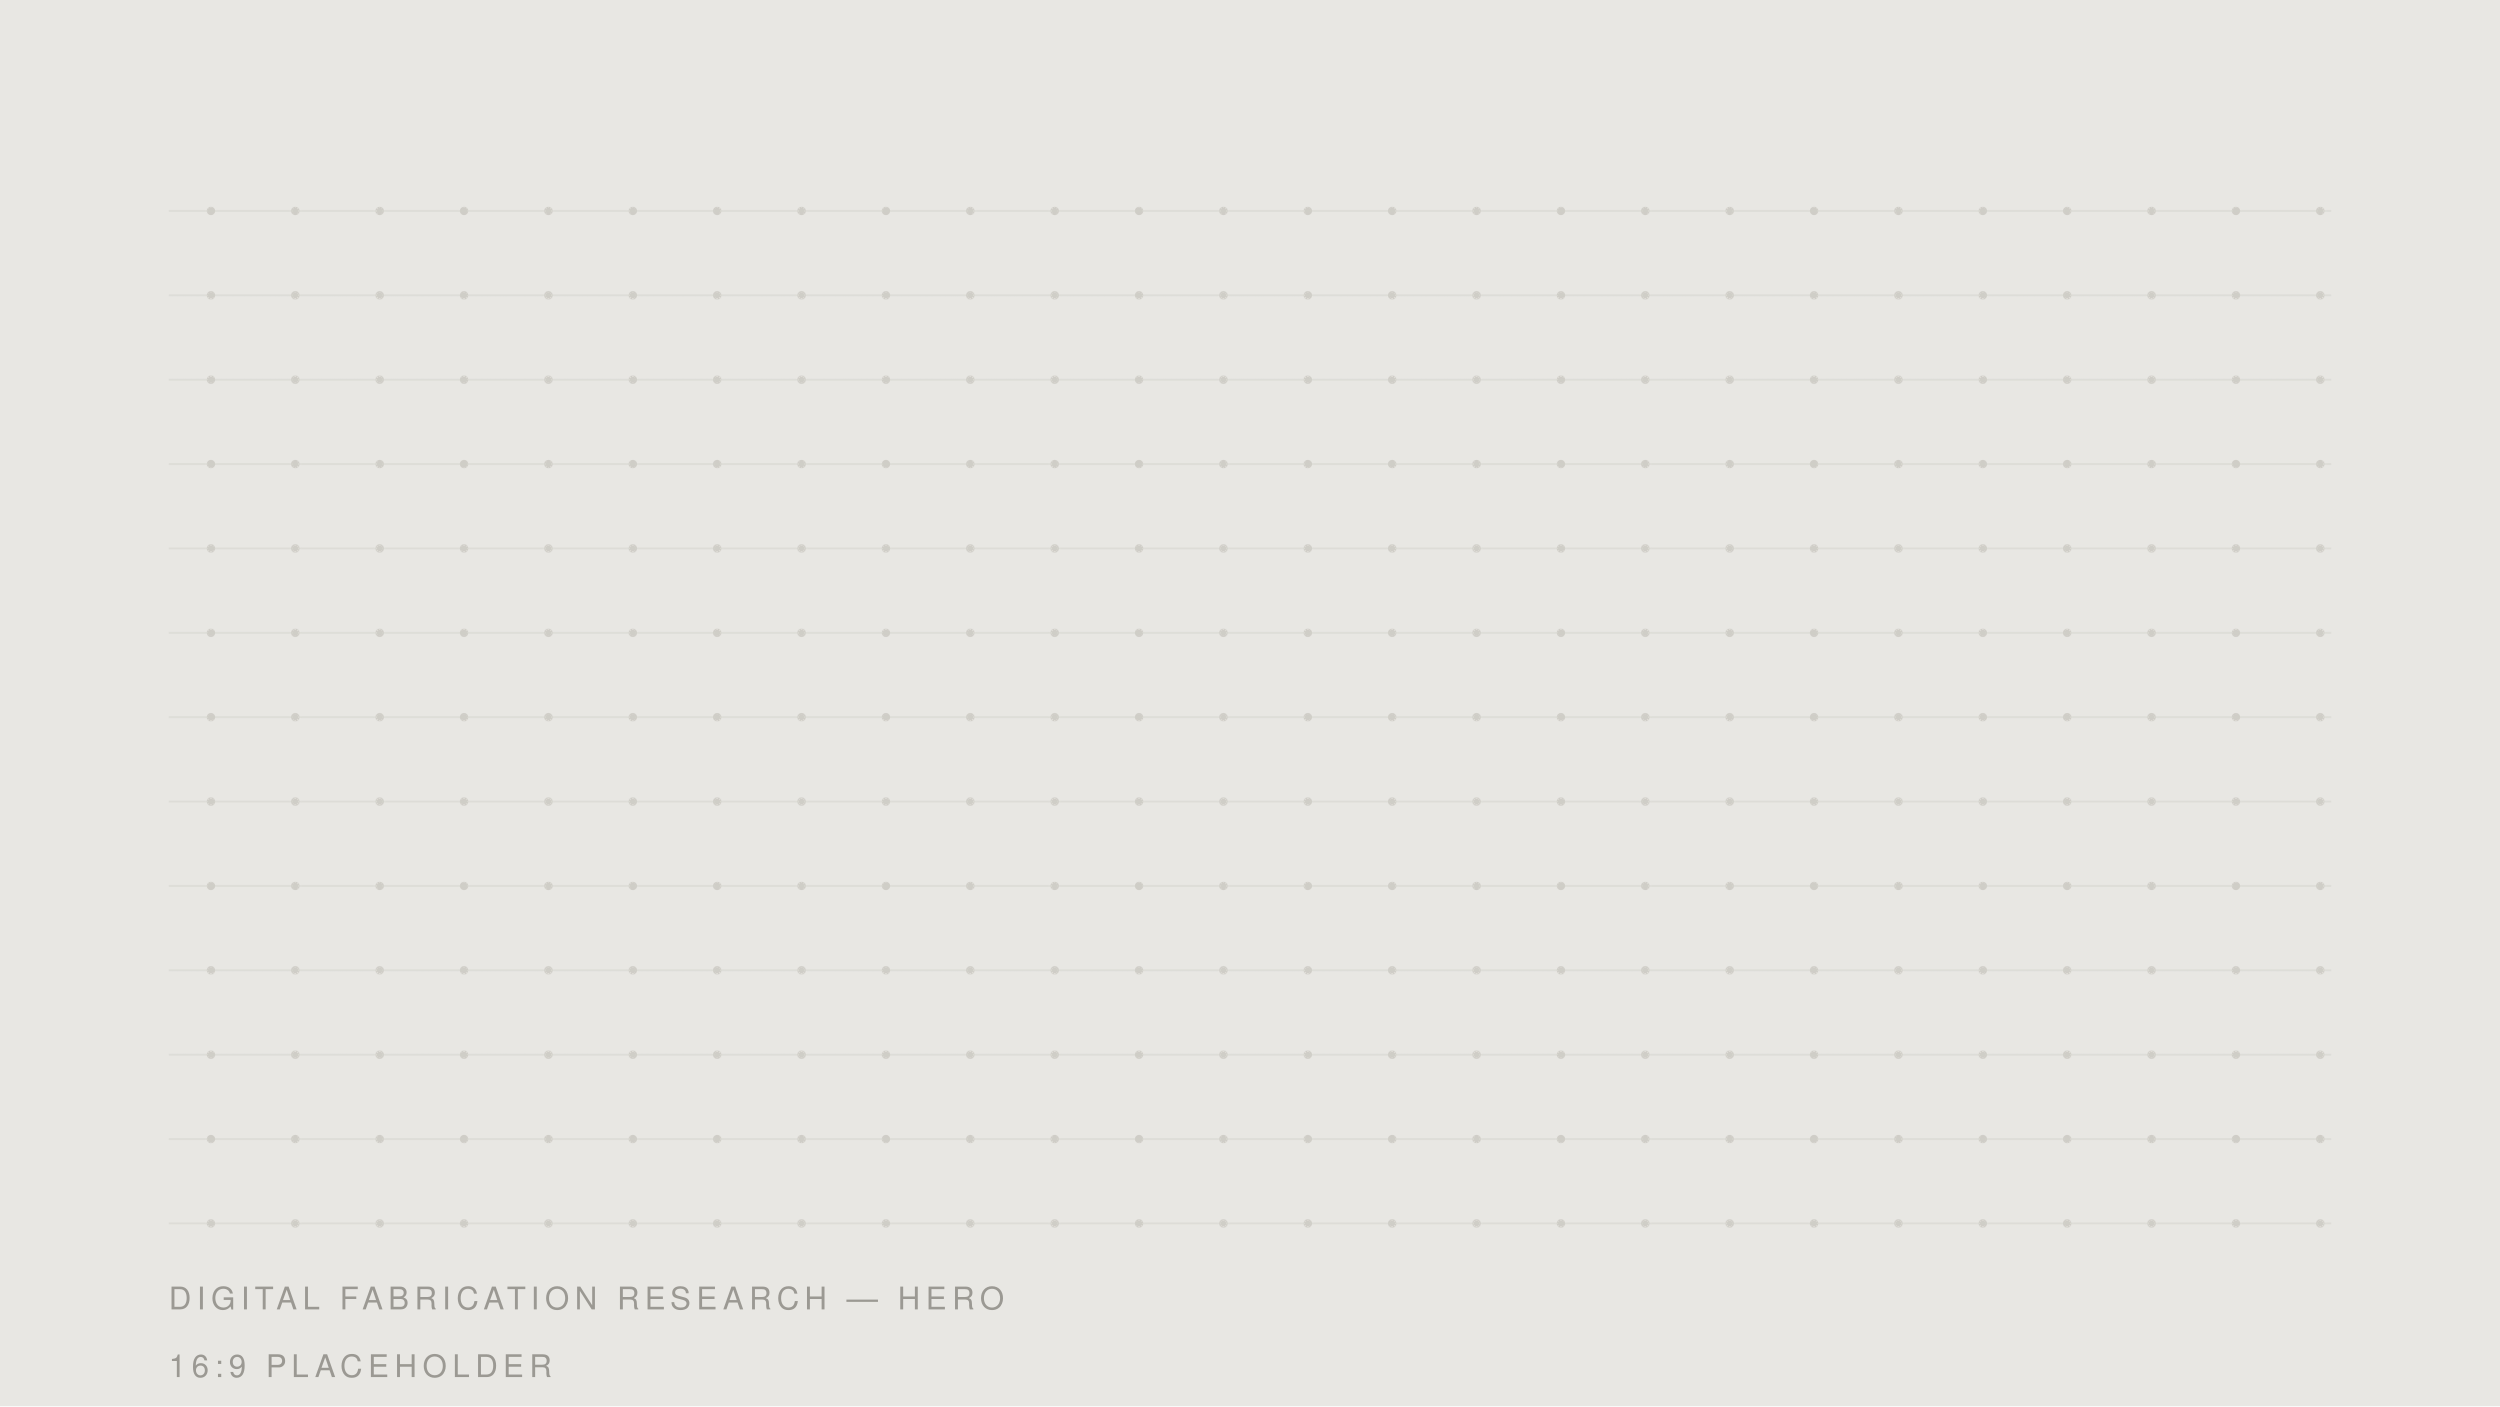
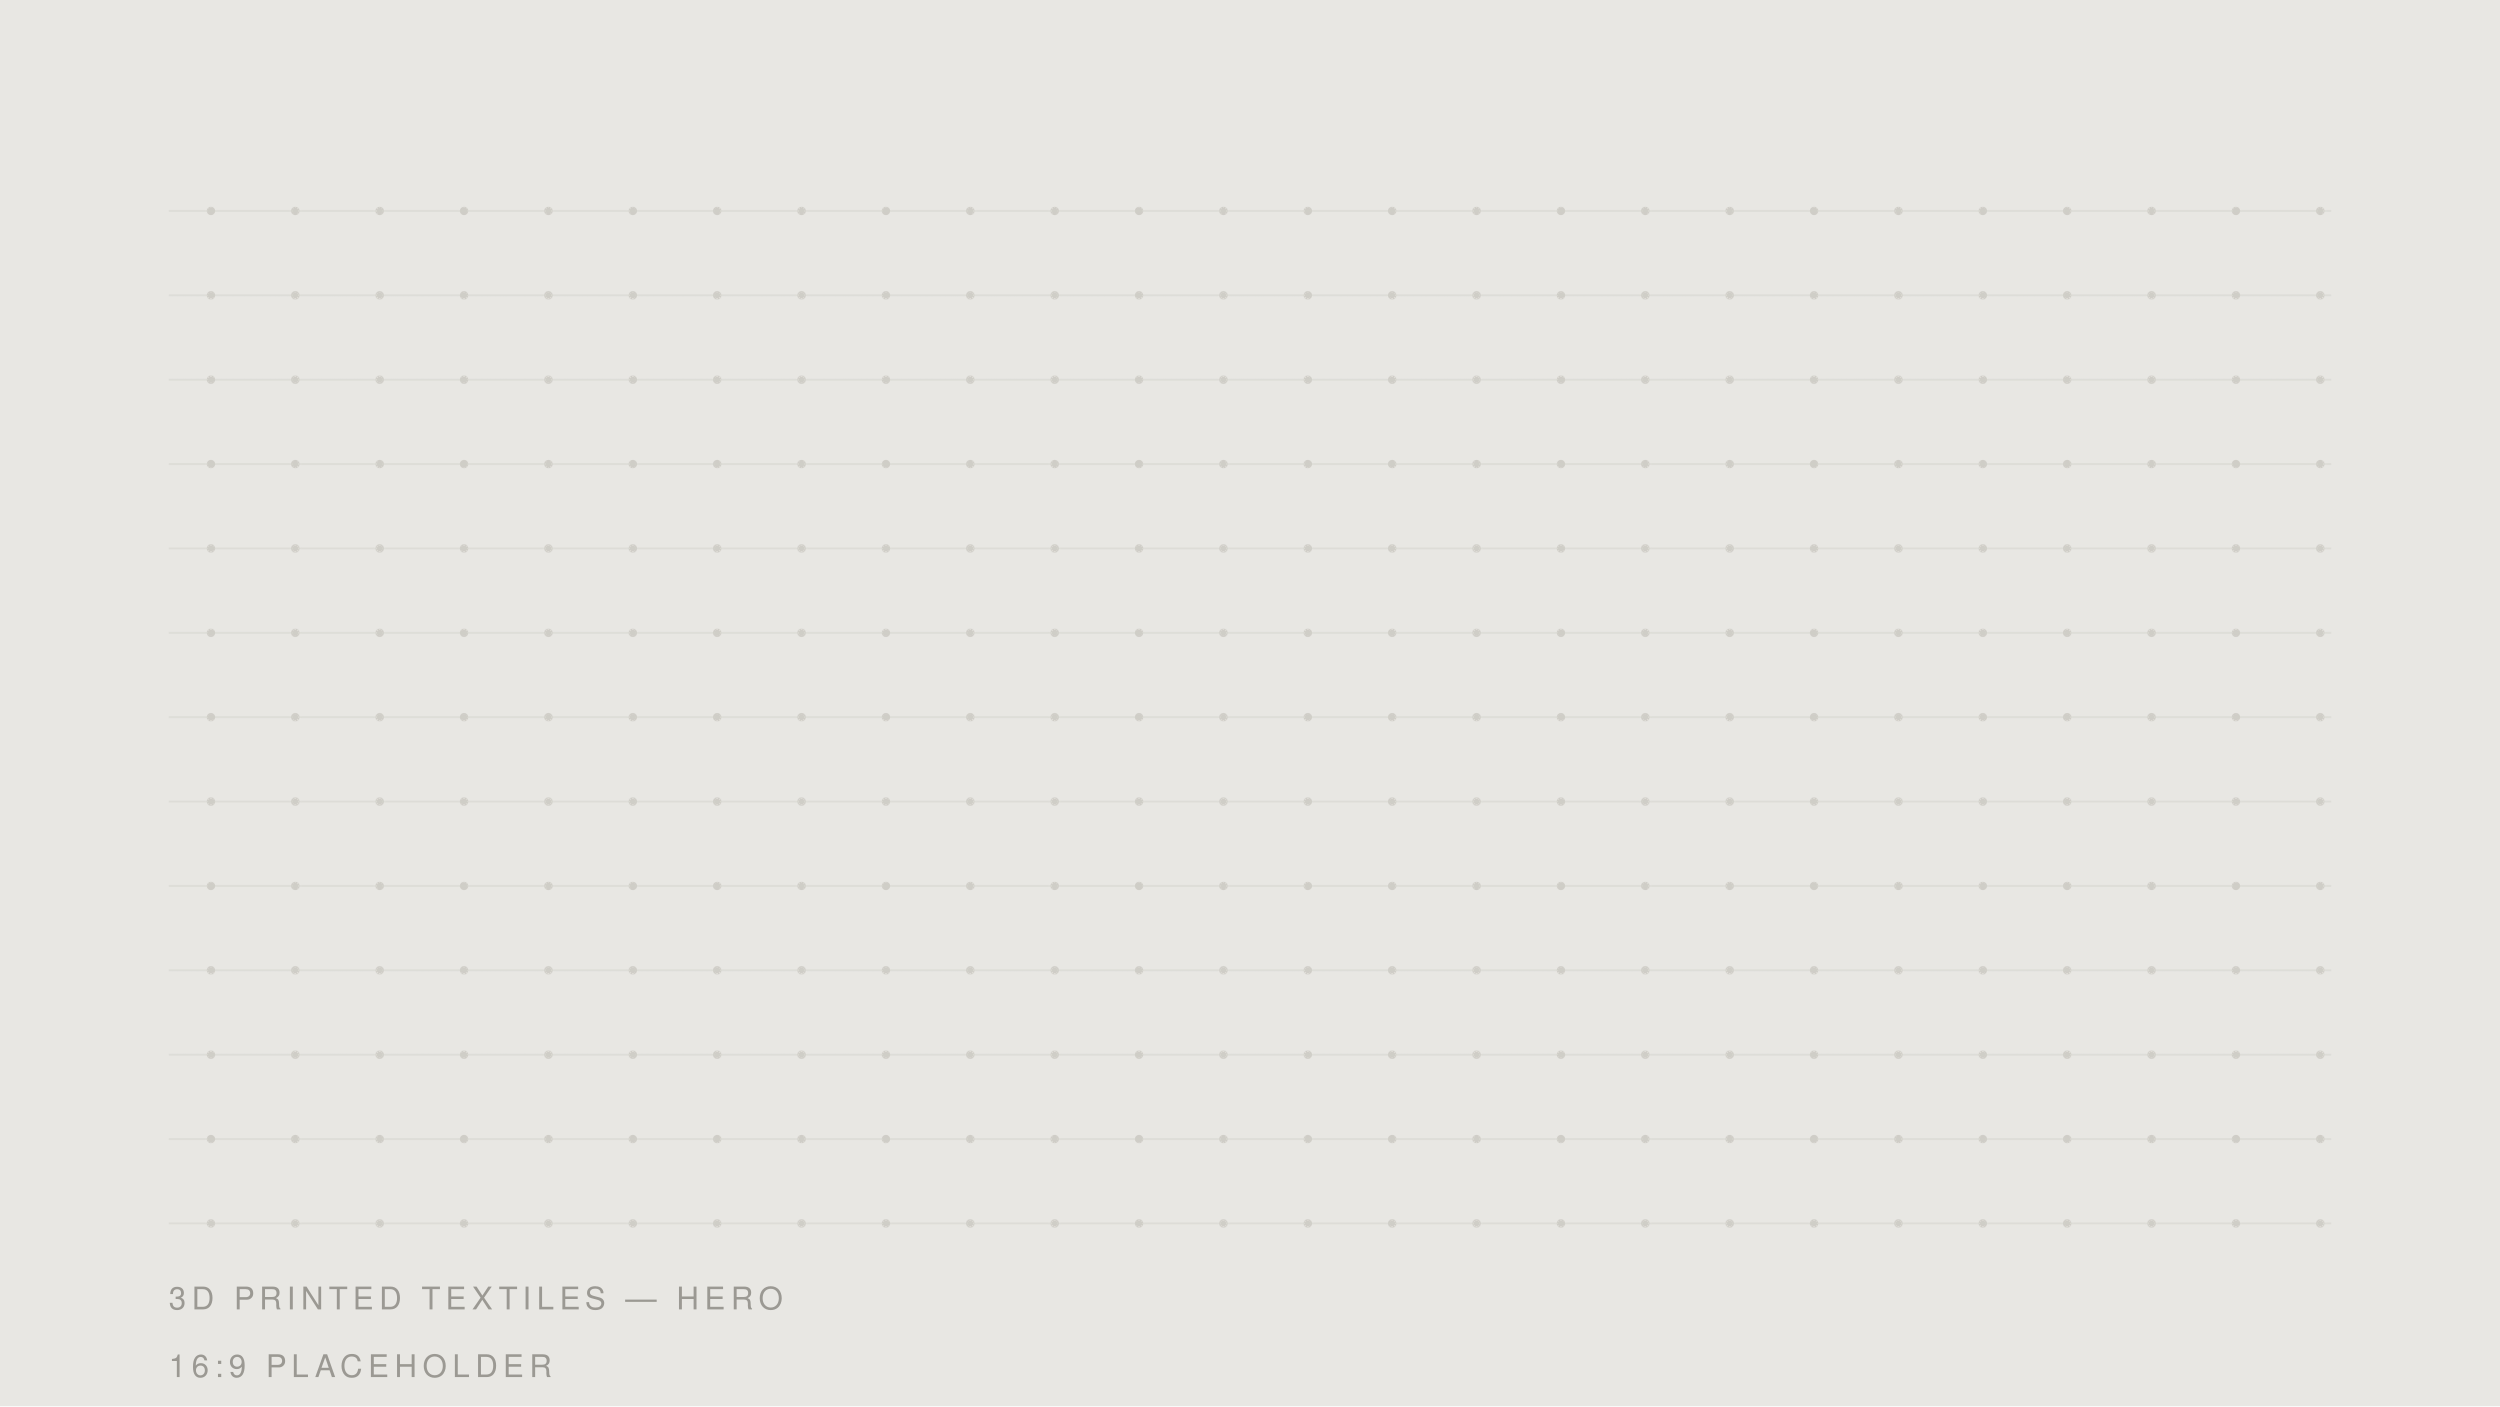
<svg xmlns="http://www.w3.org/2000/svg" width="2400" height="1350" viewBox="0 0 2400 1350">
  <defs>
    <pattern id="p" width="81.0" height="81.0" patternUnits="userSpaceOnUse">
      <circle cx="40.5" cy="40.5" r="4.0" fill="#cfcdc7" />
      <path d="M0,40.5 H81.0" stroke="#cfcdc7" stroke-width="1.2" opacity=".6" />
    </pattern>
  </defs>
  <rect width="2400" height="1350" fill="#e8e7e3" />
  <rect x="162" y="162" width="2076" height="1026" fill="url(#p)" />
  <g font-family="Helvetica Neue, Helvetica, Arial, sans-serif" font-size="30" fill="#9b9993" letter-spacing="5.3">
-     <text x="162" y="1257">DIGITAL FABRICATION RESEARCH — HERO</text>
+     <text x="162" y="1257">3D PRINTED TEXTILES — HERO</text>
    <text x="162" y="1322">16:9 PLACEHOLDER</text>
  </g>
</svg>
